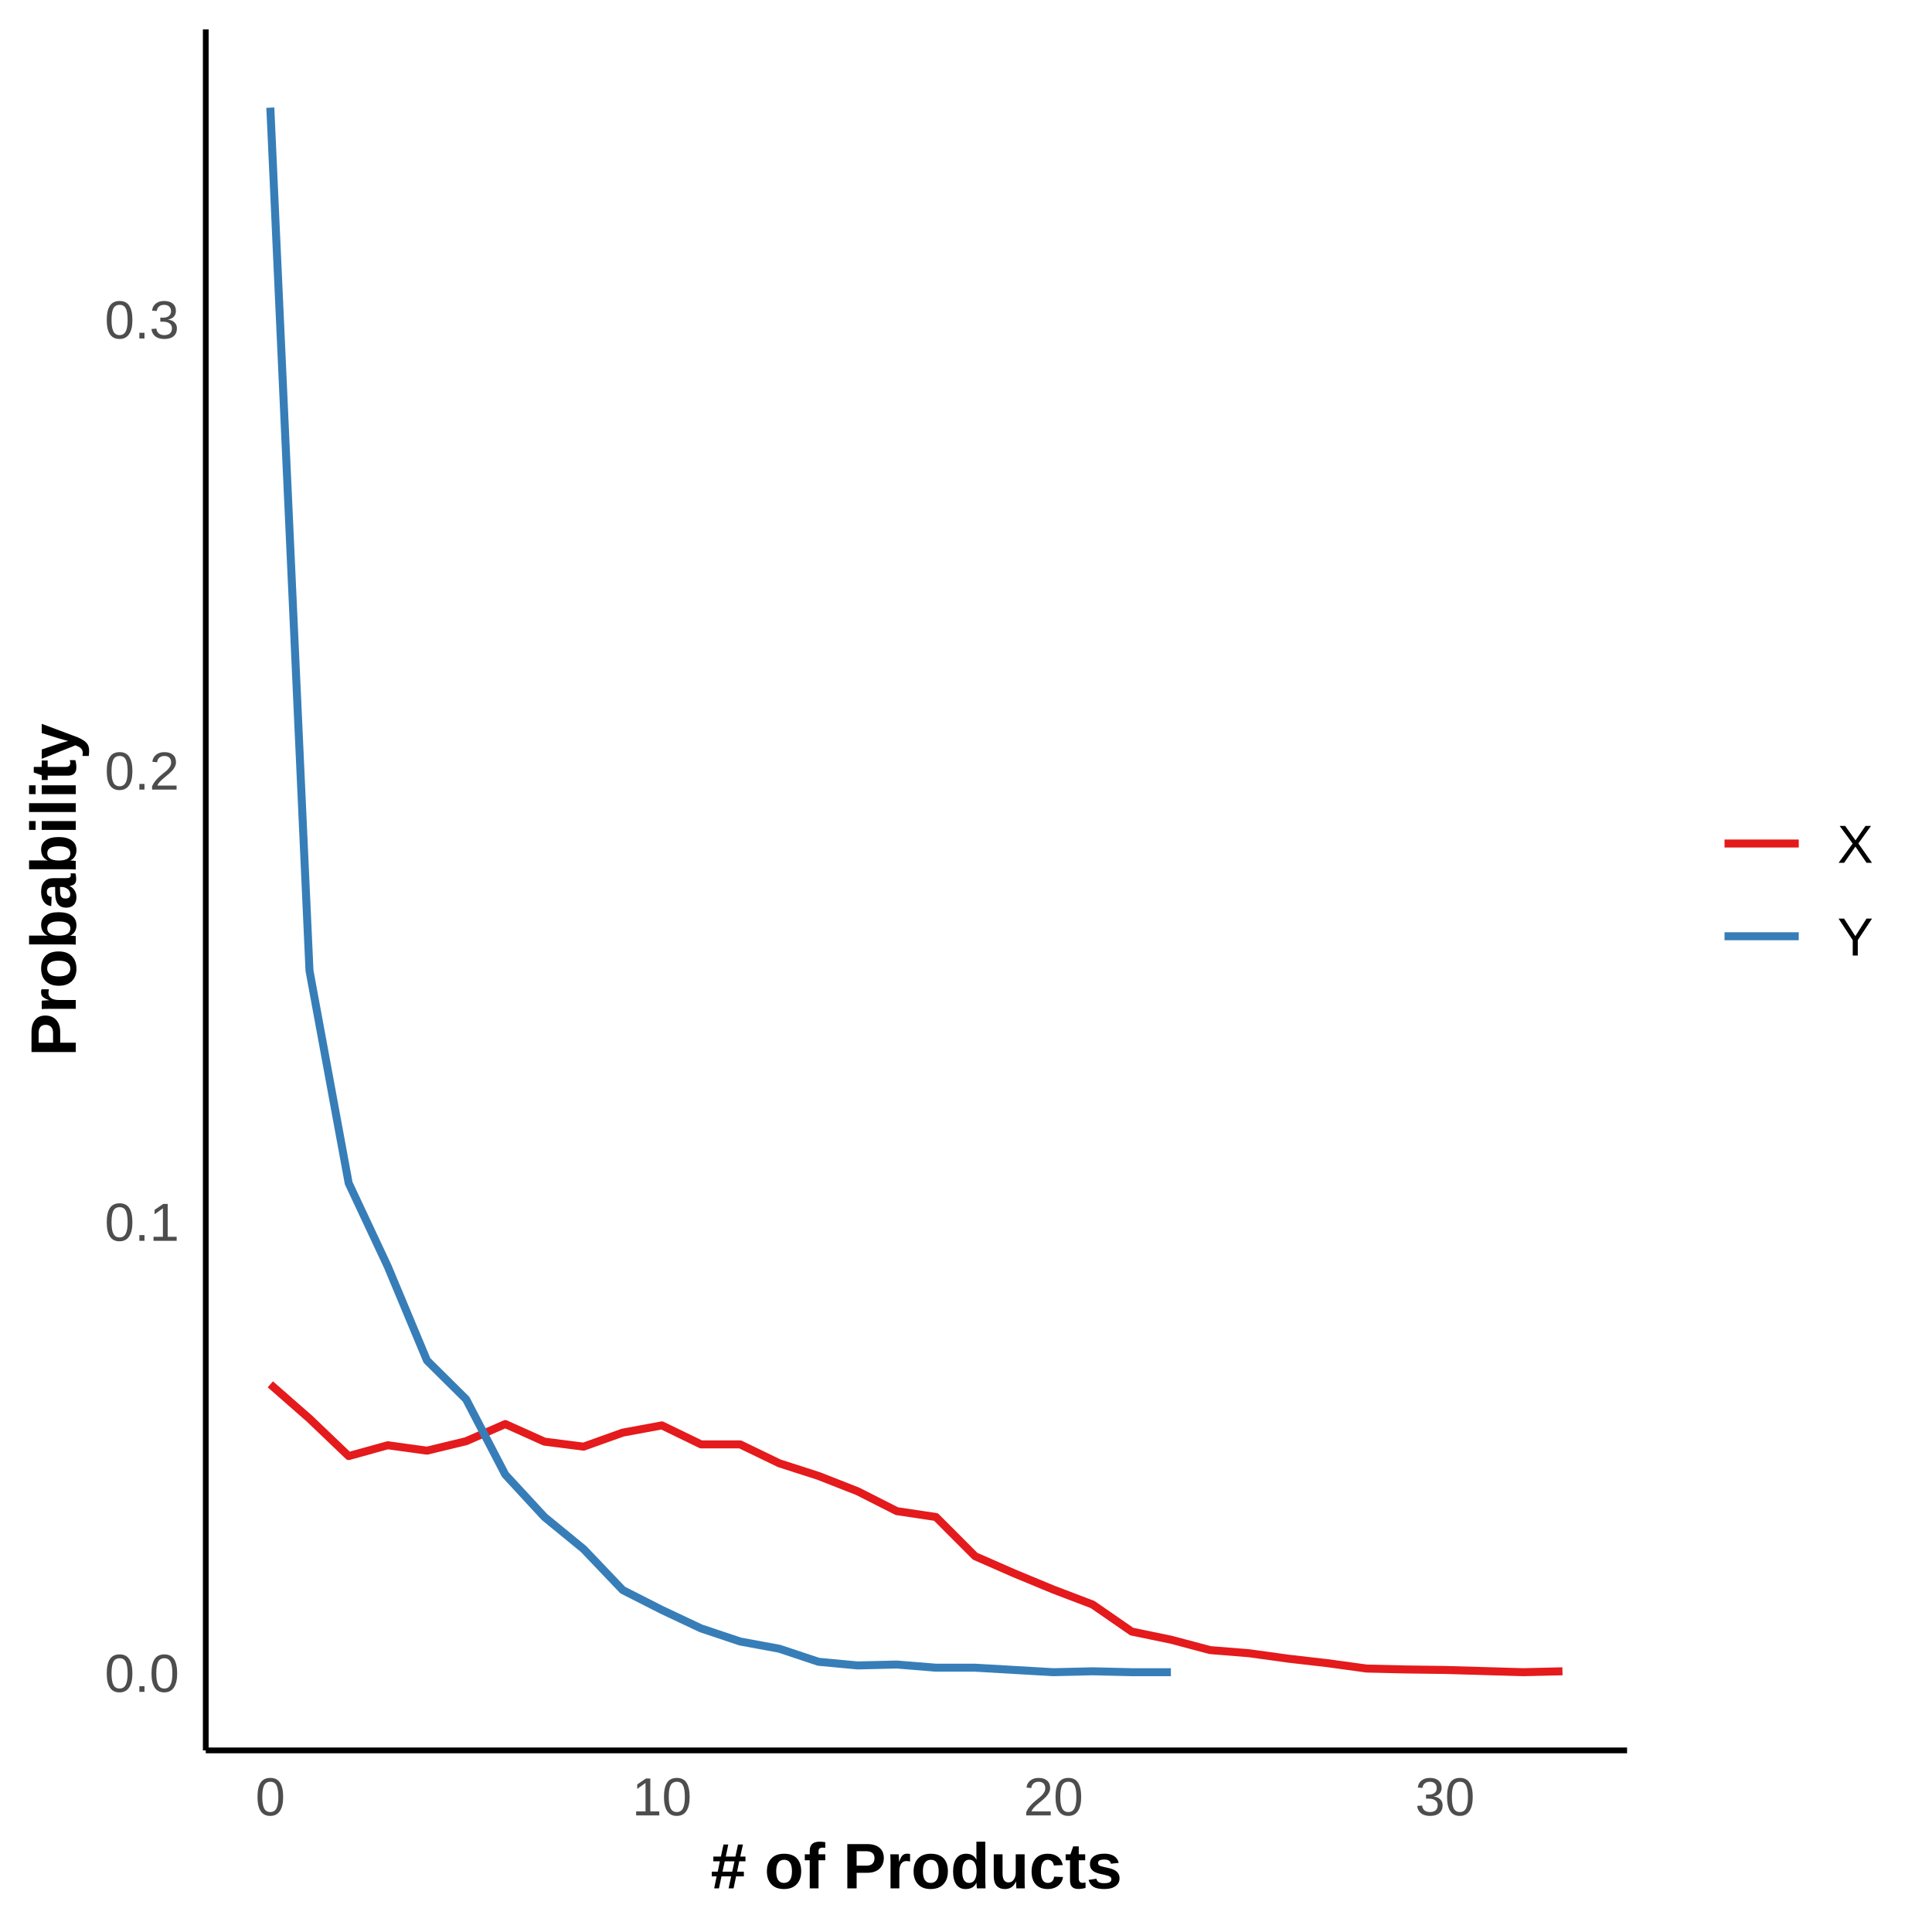
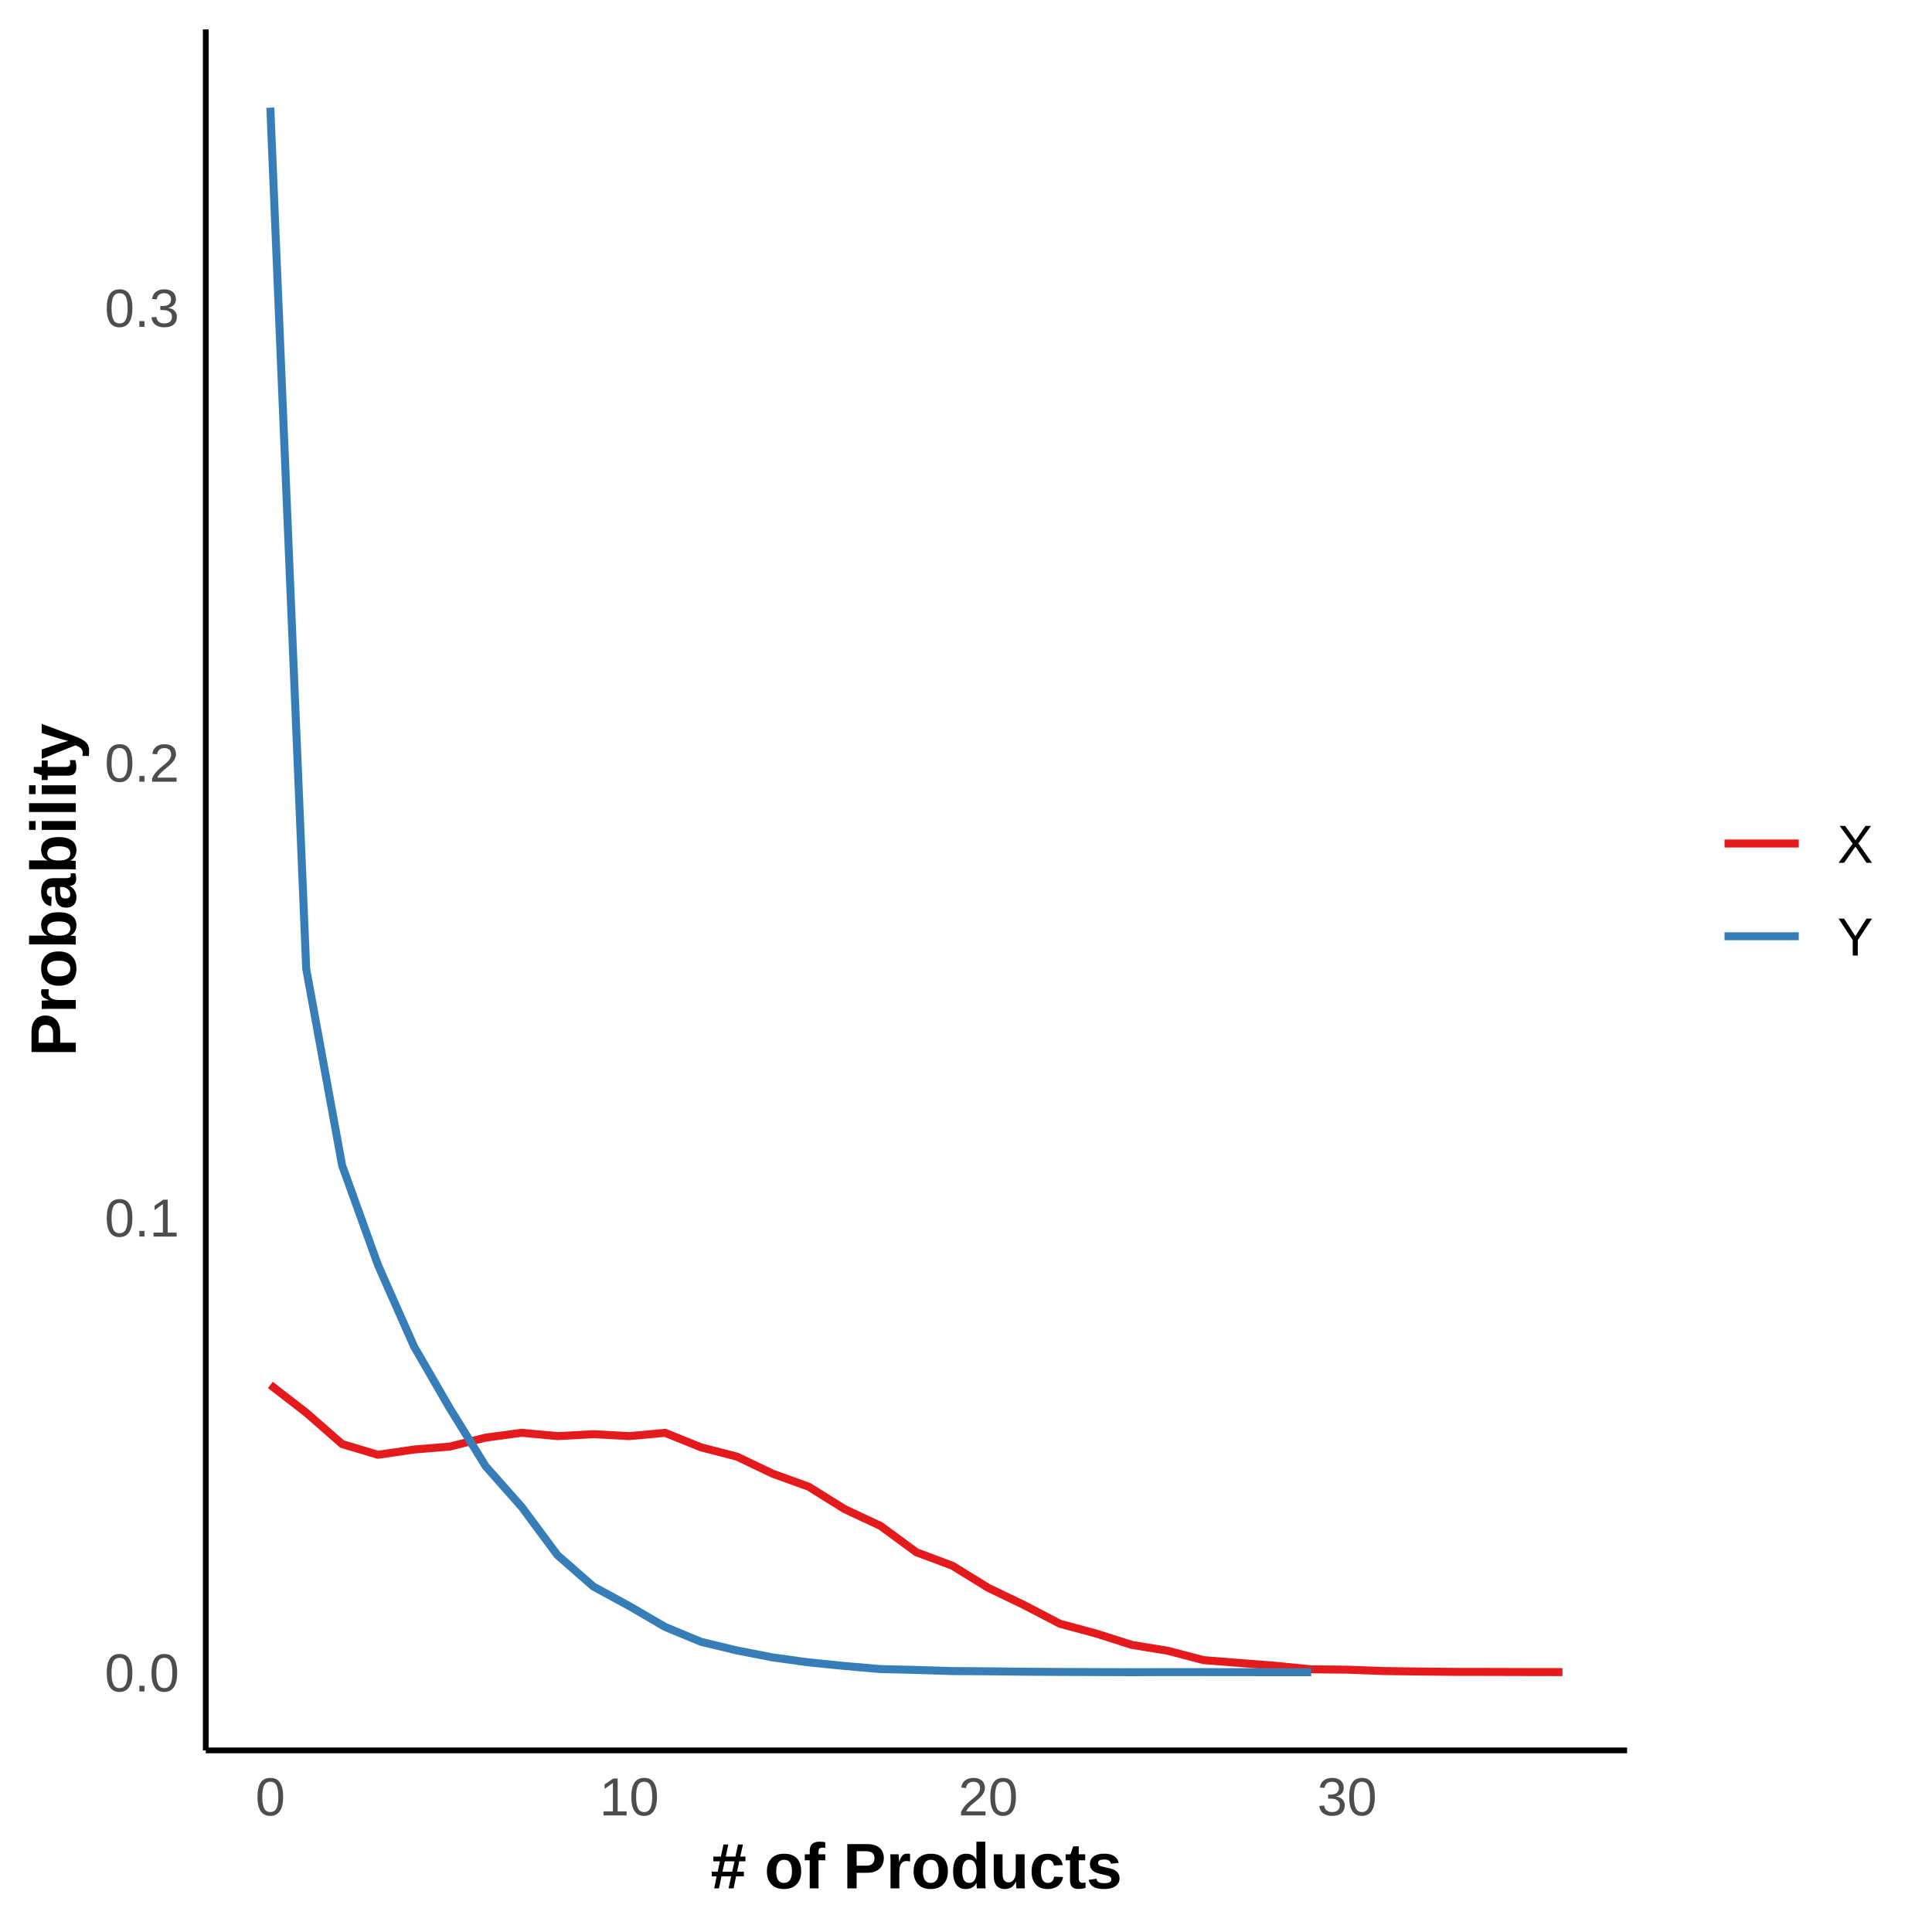
<svg xmlns="http://www.w3.org/2000/svg" class="svglite" width="360.00pt" height="360.00pt" viewBox="0 0 360.00 360.00">
  <defs>
    <style type="text/css">
    .svglite line, .svglite polyline, .svglite polygon, .svglite path, .svglite rect, .svglite circle {
      fill: none;
      stroke: #000000;
      stroke-linecap: round;
      stroke-linejoin: round;
      stroke-miterlimit: 10.00;
    }
    .svglite text {
      white-space: pre;
    }
  </style>
  </defs>
  <rect width="100%" height="100%" style="stroke: none; fill: #FFFFFF;" />
  <defs>
    <clipPath id="cpMC4wMHwzNjAuMDB8MC4wMHwzNjAuMDA=">
      <rect x="0.00" y="0.00" width="360.00" height="360.00" />
    </clipPath>
  </defs>
  <g clip-path="url(#cpMC4wMHwzNjAuMDB8MC4wMHwzNjAuMDA=)">
</g>
  <defs>
    <clipPath id="cpMzguMzR8MzAzLjE4fDUuNDh8MzI2LjE2">
      <rect x="38.34" y="5.48" width="264.84" height="320.68" />
    </clipPath>
  </defs>
  <g clip-path="url(#cpMzguMzR8MzAzLjE4fDUuNDh8MzI2LjE2)">
-     <polyline points="50.37,257.95 57.67,264.34 64.97,271.32 72.26,269.30 79.56,270.31 86.85,268.55 94.15,265.35 101.45,268.63 108.74,269.56 116.04,266.95 123.33,265.60 130.63,269.14 137.92,269.14 145.22,272.67 152.52,275.02 159.81,277.88 167.11,281.58 174.40,282.67 181.70,289.98 189.00,293.18 196.29,296.20 203.59,298.98 210.88,304.02 218.18,305.53 225.48,307.47 232.77,308.06 240.07,309.07 247.36,309.91 254.66,310.91 261.95,311.08 269.25,311.17 283.84,311.59 291.14,311.42 " style="stroke-width: 1.49; stroke: #E41A1C; stroke-linecap: butt;" />
-     <polyline points="50.37,20.06 57.67,180.87 64.97,220.46 72.26,236.01 79.56,253.50 86.85,260.73 94.15,274.77 101.45,282.67 108.74,288.64 116.04,296.29 123.33,299.99 130.63,303.43 137.92,305.87 145.22,307.22 152.52,309.65 159.81,310.33 167.11,310.16 174.40,310.75 181.70,310.75 189.00,311.17 196.29,311.59 203.59,311.42 210.88,311.59 218.18,311.59 " style="stroke-width: 1.49; stroke: #377EB8; stroke-linecap: butt;" />
+     <polyline points="50.37,258.06 57.06,263.23 63.75,269.08 70.44,271.08 77.13,270.10 83.81,269.55 90.50,267.88 97.19,266.98 103.88,267.60 110.57,267.24 117.25,267.60 123.94,266.99 130.63,269.69 137.32,271.42 144.00,274.61 150.69,277.03 157.38,281.20 164.07,284.33 170.76,289.24 177.44,291.74 184.13,295.86 190.82,299.08 197.51,302.57 204.20,304.37 210.88,306.50 217.57,307.59 224.26,309.34 230.95,309.87 237.63,310.39 244.32,311.05 251.01,311.12 257.70,311.37 264.39,311.46 271.07,311.53 277.76,311.54 284.45,311.56 291.14,311.57 " style="stroke-width: 1.49; stroke: #E41A1C; stroke-linecap: butt;" />
+     <polyline points="50.37,20.06 57.06,180.54 63.75,217.15 70.44,235.74 77.13,250.86 83.81,262.41 90.50,273.22 97.19,280.77 103.88,289.78 110.57,295.63 117.25,299.26 123.94,303.16 130.63,305.93 137.32,307.54 144.00,308.84 150.69,309.76 157.38,310.43 164.07,311.01 170.76,311.17 177.44,311.38 184.13,311.42 190.82,311.50 197.51,311.54 210.88,311.59 217.57,311.57 237.63,311.59 244.32,311.59 " style="stroke-width: 1.49; stroke: #377EB8; stroke-linecap: butt;" />
  </g>
  <g clip-path="url(#cpMC4wMHwzNjAuMDB8MC4wMHwzNjAuMDA=)">
    <polyline points="38.34,326.16 38.34,5.48 " style="stroke-width: 1.07; stroke-linecap: butt;" />
-     <text x="33.40" y="315.26" text-anchor="end" style="font-size: 10.00px;fill: #4D4D4D; font-family: &quot;Arial&quot;;" textLength="13.90px" lengthAdjust="spacingAndGlyphs">0.0</text>
-     <text x="33.40" y="231.20" text-anchor="end" style="font-size: 10.00px;fill: #4D4D4D; font-family: &quot;Arial&quot;;" textLength="13.90px" lengthAdjust="spacingAndGlyphs">0.1</text>
-     <text x="33.40" y="147.13" text-anchor="end" style="font-size: 10.00px;fill: #4D4D4D; font-family: &quot;Arial&quot;;" textLength="13.90px" lengthAdjust="spacingAndGlyphs">0.2</text>
-     <text x="33.40" y="63.07" text-anchor="end" style="font-size: 10.00px;fill: #4D4D4D; font-family: &quot;Arial&quot;;" textLength="13.90px" lengthAdjust="spacingAndGlyphs">0.3</text>
+     <text x="33.40" y="315.18" text-anchor="end" style="font-size: 10.00px;fill: #4D4D4D; font-family: &quot;Arial&quot;;" textLength="13.90px" lengthAdjust="spacingAndGlyphs">0.0</text>
+     <text x="33.40" y="230.42" text-anchor="end" style="font-size: 10.00px;fill: #4D4D4D; font-family: &quot;Arial&quot;;" textLength="13.90px" lengthAdjust="spacingAndGlyphs">0.1</text>
+     <text x="33.40" y="145.66" text-anchor="end" style="font-size: 10.00px;fill: #4D4D4D; font-family: &quot;Arial&quot;;" textLength="13.90px" lengthAdjust="spacingAndGlyphs">0.2</text>
+     <text x="33.40" y="60.90" text-anchor="end" style="font-size: 10.00px;fill: #4D4D4D; font-family: &quot;Arial&quot;;" textLength="13.90px" lengthAdjust="spacingAndGlyphs">0.3</text>
    <polyline points="38.34,326.16 303.18,326.16 " style="stroke-width: 1.07; stroke-linecap: butt;" />
    <text x="50.37" y="338.27" text-anchor="middle" style="font-size: 10.00px;fill: #4D4D4D; font-family: &quot;Arial&quot;;" textLength="5.56px" lengthAdjust="spacingAndGlyphs">0</text>
-     <text x="123.33" y="338.27" text-anchor="middle" style="font-size: 10.00px;fill: #4D4D4D; font-family: &quot;Arial&quot;;" textLength="11.12px" lengthAdjust="spacingAndGlyphs">10</text>
-     <text x="196.29" y="338.27" text-anchor="middle" style="font-size: 10.00px;fill: #4D4D4D; font-family: &quot;Arial&quot;;" textLength="11.12px" lengthAdjust="spacingAndGlyphs">20</text>
-     <text x="269.25" y="338.27" text-anchor="middle" style="font-size: 10.00px;fill: #4D4D4D; font-family: &quot;Arial&quot;;" textLength="11.12px" lengthAdjust="spacingAndGlyphs">30</text>
+     <text x="117.25" y="338.27" text-anchor="middle" style="font-size: 10.00px;fill: #4D4D4D; font-family: &quot;Arial&quot;;" textLength="11.12px" lengthAdjust="spacingAndGlyphs">10</text>
+     <text x="184.13" y="338.27" text-anchor="middle" style="font-size: 10.00px;fill: #4D4D4D; font-family: &quot;Arial&quot;;" textLength="11.12px" lengthAdjust="spacingAndGlyphs">20</text>
+     <text x="251.01" y="338.27" text-anchor="middle" style="font-size: 10.00px;fill: #4D4D4D; font-family: &quot;Arial&quot;;" textLength="11.12px" lengthAdjust="spacingAndGlyphs">30</text>
    <text x="170.76" y="351.87" text-anchor="middle" style="font-size: 12.00px; font-weight: bold; font-family: &quot;Arial&quot;;" textLength="76.68px" lengthAdjust="spacingAndGlyphs"># of Products</text>
    <text transform="translate(14.12,165.82) rotate(-90)" text-anchor="middle" style="font-size: 12.00px; font-weight: bold; font-family: &quot;Arial&quot;;" textLength="62.01px" lengthAdjust="spacingAndGlyphs">Probability</text>
    <line x1="321.34" y1="157.18" x2="335.17" y2="157.18" style="stroke-width: 1.49; stroke: #E41A1C; stroke-linecap: butt;" />
    <line x1="321.34" y1="174.46" x2="335.17" y2="174.46" style="stroke-width: 1.49; stroke: #377EB8; stroke-linecap: butt;" />
    <text x="342.37" y="160.77" style="font-size: 10.00px; font-family: &quot;Arial&quot;;" textLength="6.67px" lengthAdjust="spacingAndGlyphs">X</text>
    <text x="342.37" y="178.05" style="font-size: 10.00px; font-family: &quot;Arial&quot;;" textLength="6.67px" lengthAdjust="spacingAndGlyphs">Y</text>
  </g>
</svg>
